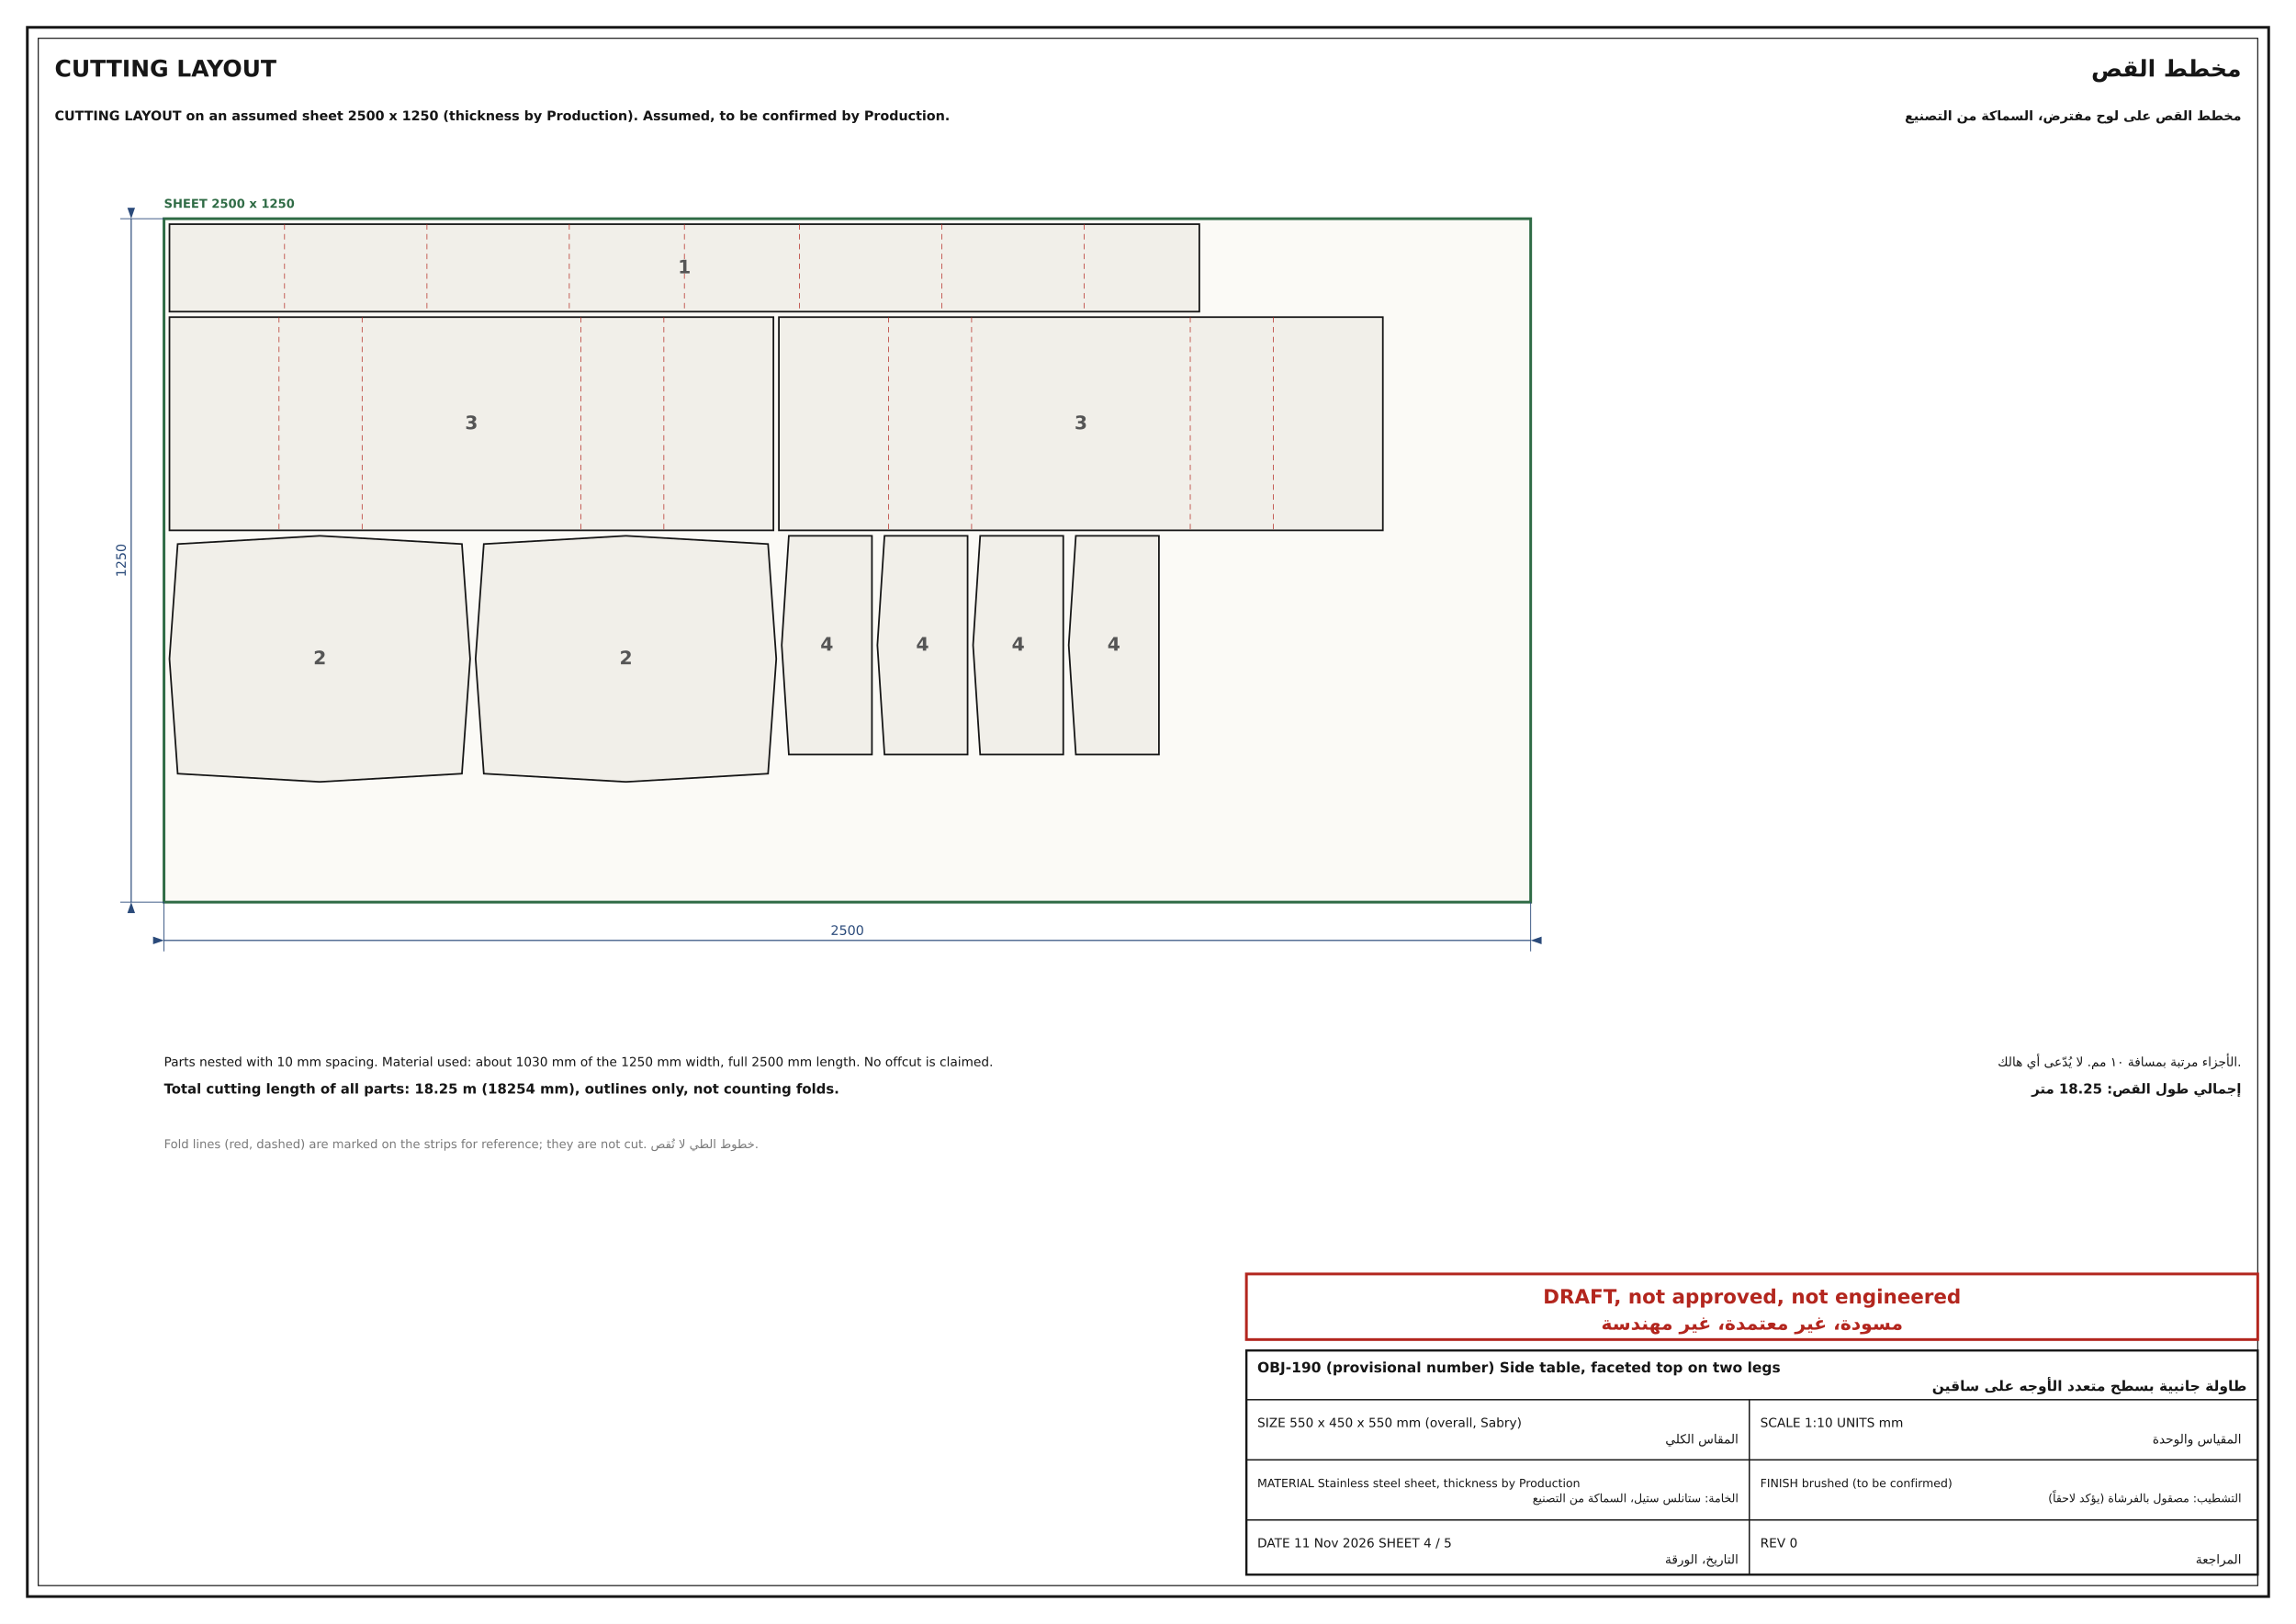
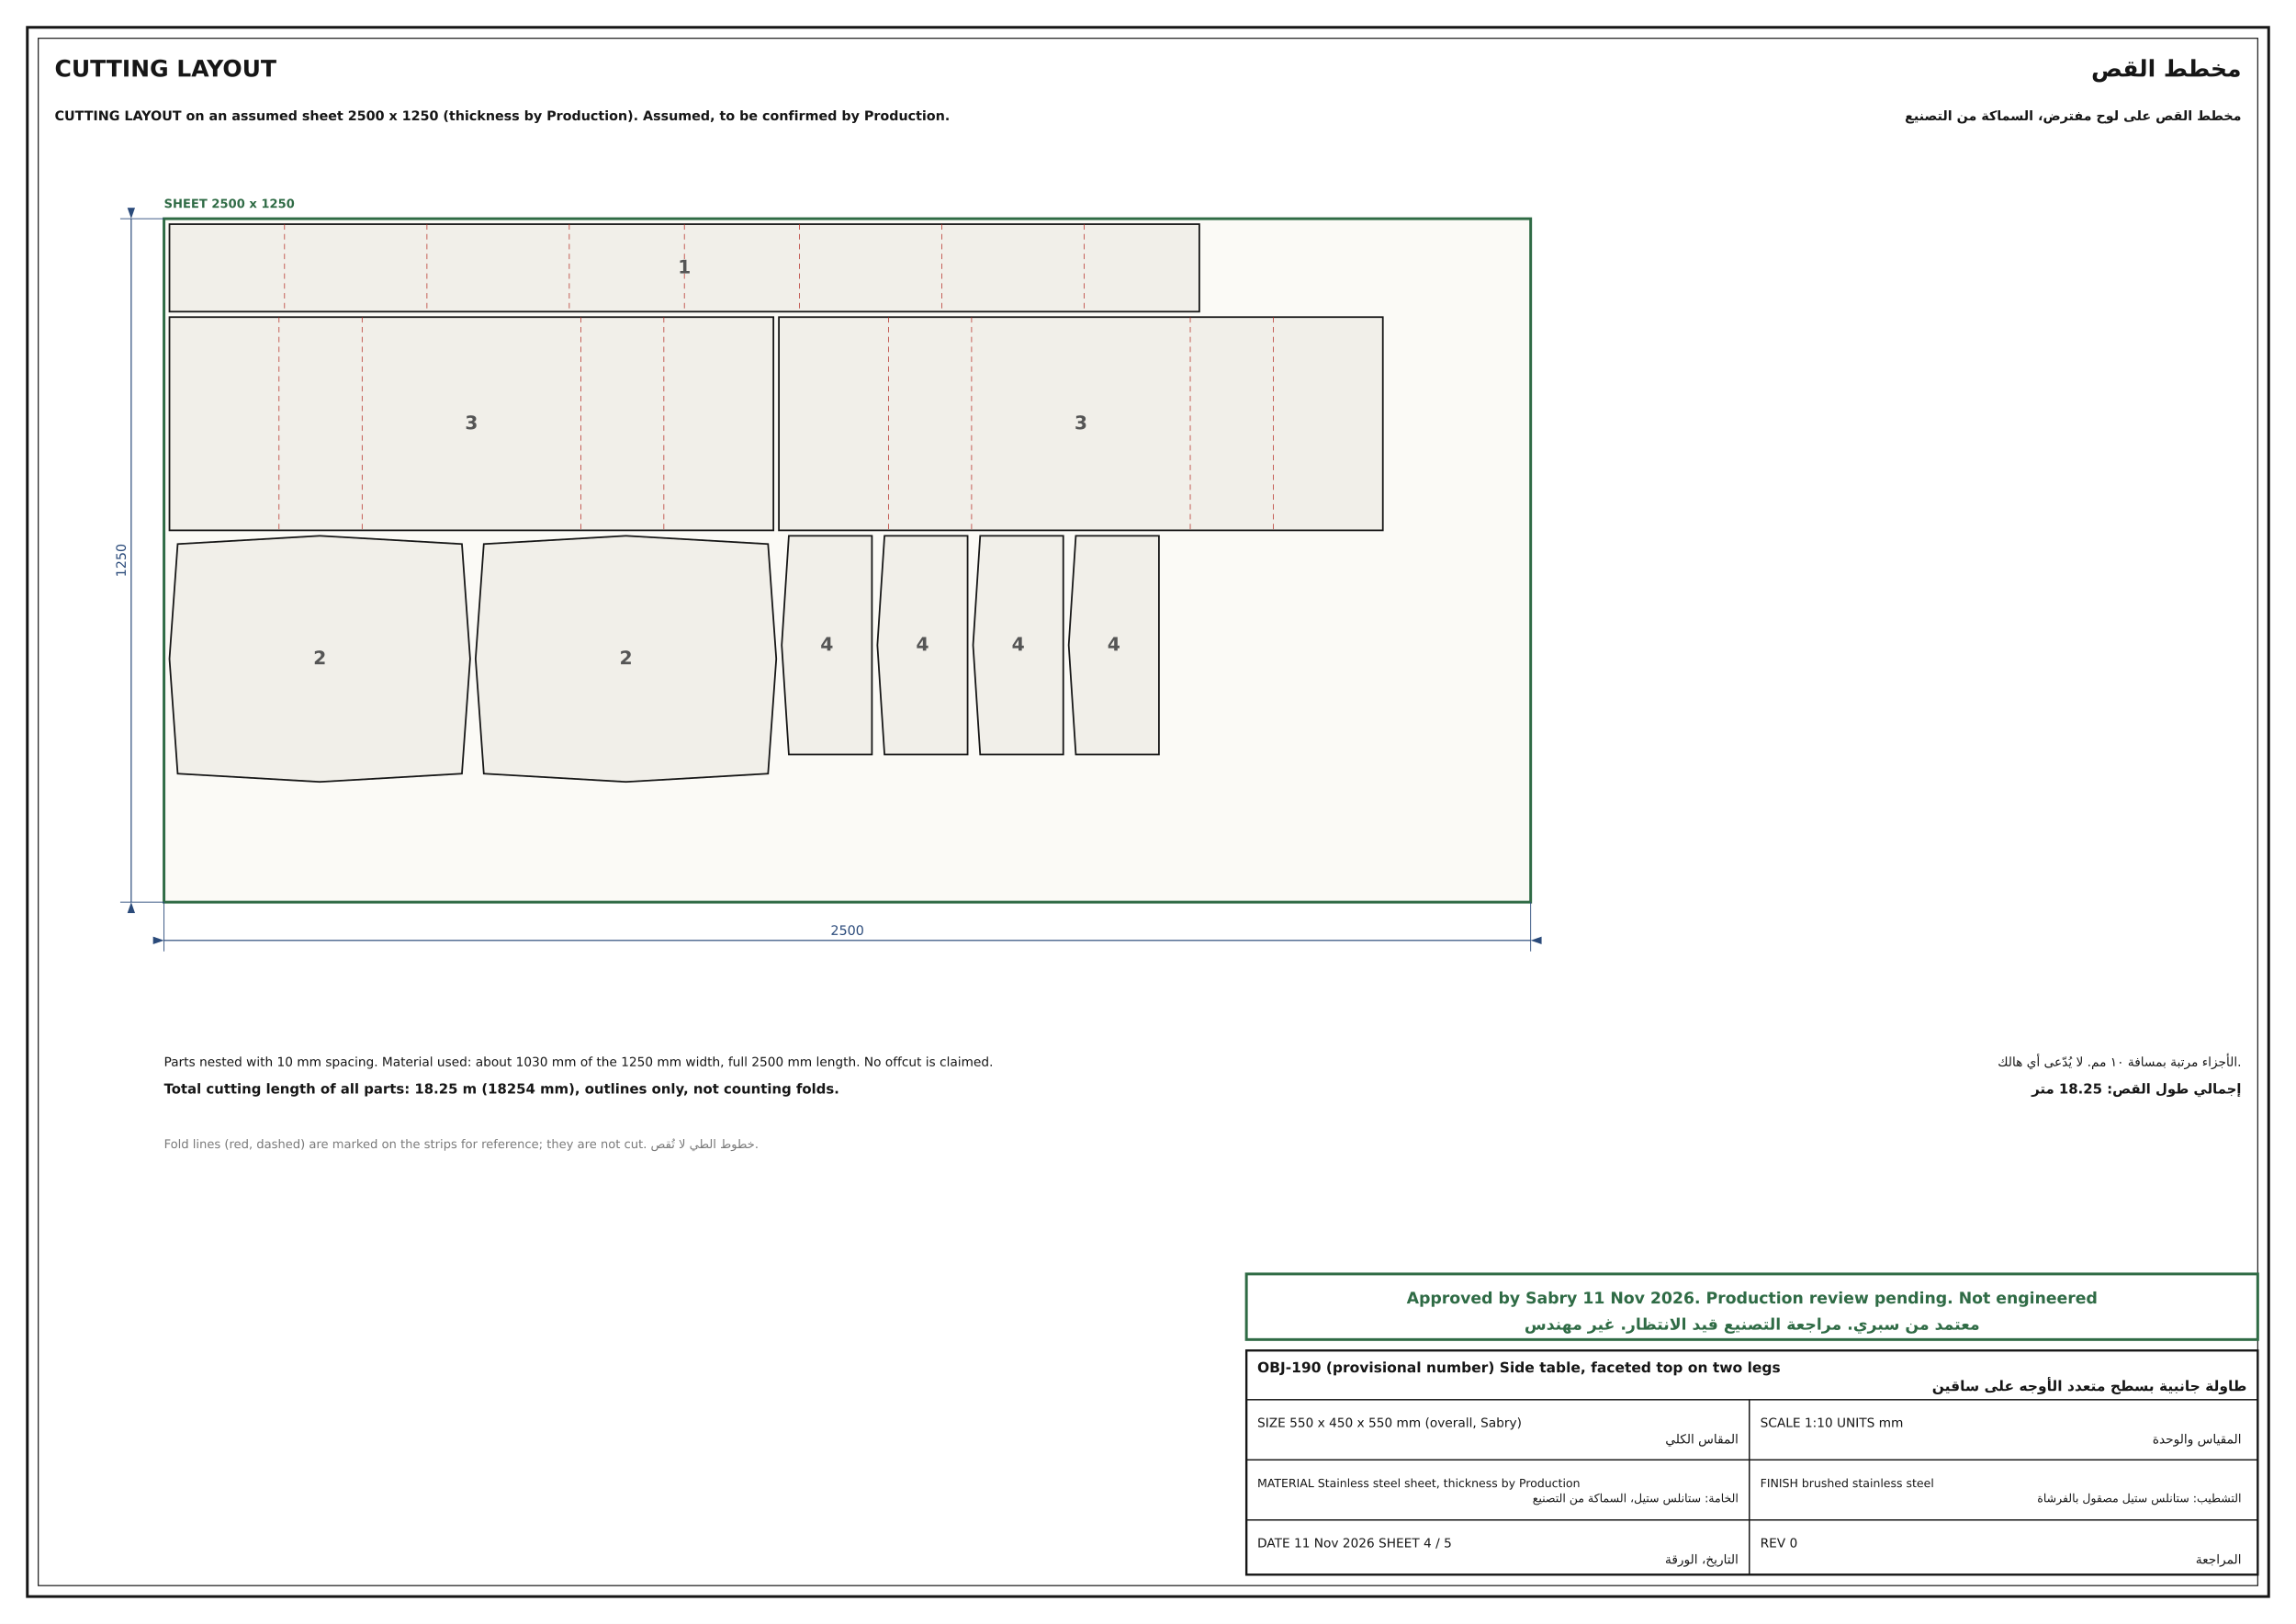
<svg xmlns="http://www.w3.org/2000/svg" viewBox="0 0 420 297" width="420mm" height="297mm">
  <rect width="420" height="297" fill="#fff" />
  <rect x="5.00" y="5.00" width="410.00" height="287.00" fill="none" stroke="#161616" stroke-width="0.5" />
  <rect x="7.00" y="7.00" width="406.00" height="283.00" fill="none" stroke="#161616" stroke-width="0.2" />
  <rect x="228.00" y="247.00" width="185.00" height="41.00" fill="#fff" stroke="#161616" stroke-width="0.4" />
  <line x1="228.00" y1="256.00" x2="413.00" y2="256.00" stroke="#161616" stroke-width="0.25" />
  <line x1="228.00" y1="267.00" x2="413.00" y2="267.00" stroke="#161616" stroke-width="0.25" />
  <line x1="228.00" y1="278.00" x2="413.00" y2="278.00" stroke="#161616" stroke-width="0.25" />
  <line x1="320.00" y1="256.00" x2="320.00" y2="288.00" stroke="#161616" stroke-width="0.25" />
  <text x="230.00" y="251.00" font-family="DejaVu Sans, Inter, Arial, sans-serif" font-size="2.6" font-weight="600" text-anchor="start" fill="#161616">OBJ-190 (provisional number)  Side table, faceted top on two legs</text>
  <text x="411.00" y="254.38" font-family="DejaVu Sans, Inter, Arial, sans-serif" font-size="2.6" font-weight="600" text-anchor="end" fill="#161616">طاولة جانبية بسطح متعدد الأوجه على ساقين</text>
  <text x="230.00" y="261.00" font-family="DejaVu Sans, Inter, Arial, sans-serif" font-size="2.3" font-weight="400" text-anchor="start" fill="#161616">SIZE  550 x 450 x 550 mm (overall, Sabry)</text>
  <text x="318.00" y="263.99" font-family="DejaVu Sans, Inter, Arial, sans-serif" font-size="2.3" font-weight="400" text-anchor="end" fill="#161616">المقاس الكلي</text>
  <text x="322.00" y="261.00" font-family="DejaVu Sans, Inter, Arial, sans-serif" font-size="2.3" font-weight="400" text-anchor="start" fill="#161616">SCALE  1:10   UNITS  mm</text>
  <text x="410.00" y="263.99" font-family="DejaVu Sans, Inter, Arial, sans-serif" font-size="2.3" font-weight="400" text-anchor="end" fill="#161616">المقياس والوحدة</text>
  <text x="230.00" y="272.00" font-family="DejaVu Sans, Inter, Arial, sans-serif" font-size="2.1" font-weight="400" text-anchor="start" fill="#161616">MATERIAL  Stainless steel sheet, thickness by Production</text>
  <text x="318.00" y="274.73" font-family="DejaVu Sans, Inter, Arial, sans-serif" font-size="2.1" font-weight="400" text-anchor="end" fill="#161616">الخامة: ستانلس ستيل، السماكة من التصنيع</text>
-   <text x="322.00" y="272.00" font-family="DejaVu Sans, Inter, Arial, sans-serif" font-size="2.1" font-weight="400" text-anchor="start" fill="#161616">FINISH  brushed (to be confirmed)</text>
-   <text x="410.00" y="274.73" font-family="DejaVu Sans, Inter, Arial, sans-serif" font-size="2.1" font-weight="400" text-anchor="end" fill="#161616">التشطيب: مصقول بالفرشاة (يؤكد لاحقاً)</text>
+   <text x="322.00" y="272.00" font-family="DejaVu Sans, Inter, Arial, sans-serif" font-size="2.1" font-weight="400" text-anchor="start" fill="#161616">FINISH  brushed stainless steel</text>
+   <text x="410.00" y="274.73" font-family="DejaVu Sans, Inter, Arial, sans-serif" font-size="2.1" font-weight="400" text-anchor="end" fill="#161616">التشطيب: ستانلس ستيل مصقول بالفرشاة</text>
  <text x="230.00" y="283.00" font-family="DejaVu Sans, Inter, Arial, sans-serif" font-size="2.3" font-weight="400" text-anchor="start" fill="#161616">DATE  11 Nov 2026      SHEET 4 / 5</text>
  <text x="318.00" y="285.99" font-family="DejaVu Sans, Inter, Arial, sans-serif" font-size="2.3" font-weight="400" text-anchor="end" fill="#161616">التاريخ، الورقة</text>
  <text x="322.00" y="283.00" font-family="DejaVu Sans, Inter, Arial, sans-serif" font-size="2.3" font-weight="400" text-anchor="start" fill="#161616">REV  0</text>
  <text x="410.00" y="285.99" font-family="DejaVu Sans, Inter, Arial, sans-serif" font-size="2.3" font-weight="400" text-anchor="end" fill="#161616">المراجعة</text>
-   <rect x="228.00" y="233.00" width="185.00" height="12.00" fill="#fff" stroke="#b3261e" stroke-width="0.5" />
-   <text x="320.50" y="238.40" font-family="DejaVu Sans, Inter, Arial, sans-serif" font-size="3.6" font-weight="700" text-anchor="middle" fill="#b3261e">DRAFT, not approved, not engineered</text>
-   <text x="320.50" y="243.20" font-family="DejaVu Sans, Inter, Arial, sans-serif" font-size="3.4" font-weight="700" text-anchor="middle" fill="#b3261e">مسودة، غير معتمدة، غير مهندسة</text>
+   <rect x="228.00" y="233.00" width="185.00" height="12.00" fill="#fff" stroke="#2f6b45" stroke-width="0.5" />
+   <text x="320.50" y="238.40" font-family="DejaVu Sans, Inter, Arial, sans-serif" font-size="2.9" font-weight="700" text-anchor="middle" fill="#2f6b45">Approved by Sabry 11 Nov 2026. Production review pending. Not engineered</text>
+   <text x="320.50" y="243.20" font-family="DejaVu Sans, Inter, Arial, sans-serif" font-size="2.9" font-weight="700" text-anchor="middle" fill="#2f6b45">معتمد من سبري. مراجعة التصنيع قيد الانتظار. غير مهندس</text>
  <text x="10.00" y="14.00" font-family="DejaVu Sans, Inter, Arial, sans-serif" font-size="4.2" font-weight="700" text-anchor="start" fill="#161616">CUTTING LAYOUT</text>
  <text x="410.00" y="14.00" font-family="DejaVu Sans, Inter, Arial, sans-serif" font-size="4.2" font-weight="700" text-anchor="end" fill="#161616">مخطط القص</text>
  <text x="10.00" y="22.00" font-family="DejaVu Sans, Inter, Arial, sans-serif" font-size="2.4" font-weight="600" text-anchor="start" fill="#161616">CUTTING LAYOUT on an assumed sheet 2500 x 1250 (thickness by Production). Assumed, to be confirmed by Production.</text>
  <text x="410.00" y="22.00" font-family="DejaVu Sans, Inter, Arial, sans-serif" font-size="2.4" font-weight="600" text-anchor="end" fill="#161616">مخطط القص على لوح مفترض، السماكة من التصنيع</text>
  <rect x="30.00" y="40.00" width="250.00" height="125.00" fill="#fbfaf6" stroke="#2f6b45" stroke-width="0.5" />
  <text x="30.00" y="38.00" font-family="DejaVu Sans, Inter, Arial, sans-serif" font-size="2.2" font-weight="600" text-anchor="start" fill="#2f6b45">SHEET 2500 x 1250</text>
  <rect x="31.00" y="41.00" width="188.39" height="16.00" fill="#f1efe9" stroke="#161616" stroke-width="0.3" />
  <line x1="52.05" y1="41.00" x2="52.05" y2="57.00" stroke="#b3261e" stroke-width="0.12" stroke-dasharray="1 .8" />
  <line x1="78.10" y1="41.00" x2="78.10" y2="57.00" stroke="#b3261e" stroke-width="0.12" stroke-dasharray="1 .8" />
  <line x1="104.14" y1="41.00" x2="104.14" y2="57.00" stroke="#b3261e" stroke-width="0.12" stroke-dasharray="1 .8" />
  <line x1="125.19" y1="41.00" x2="125.19" y2="57.00" stroke="#b3261e" stroke-width="0.12" stroke-dasharray="1 .8" />
  <line x1="146.25" y1="41.00" x2="146.25" y2="57.00" stroke="#b3261e" stroke-width="0.12" stroke-dasharray="1 .8" />
  <line x1="172.29" y1="41.00" x2="172.29" y2="57.00" stroke="#b3261e" stroke-width="0.12" stroke-dasharray="1 .8" />
  <line x1="198.33" y1="41.00" x2="198.33" y2="57.00" stroke="#b3261e" stroke-width="0.12" stroke-dasharray="1 .8" />
  <text x="125.19" y="50.00" font-family="DejaVu Sans, Inter, Arial, sans-serif" font-size="3.4" font-weight="600" text-anchor="middle" fill="#555">1</text>
  <rect x="31.00" y="58.00" width="110.48" height="39.00" fill="#f1efe9" stroke="#161616" stroke-width="0.3" />
  <line x1="51.04" y1="58.00" x2="51.04" y2="97.00" stroke="#b3261e" stroke-width="0.12" stroke-dasharray="1 .8" />
  <line x1="66.24" y1="58.00" x2="66.24" y2="97.00" stroke="#b3261e" stroke-width="0.12" stroke-dasharray="1 .8" />
  <line x1="106.24" y1="58.00" x2="106.24" y2="97.00" stroke="#b3261e" stroke-width="0.12" stroke-dasharray="1 .8" />
  <line x1="121.44" y1="58.00" x2="121.44" y2="97.00" stroke="#b3261e" stroke-width="0.12" stroke-dasharray="1 .8" />
  <text x="86.24" y="78.50" font-family="DejaVu Sans, Inter, Arial, sans-serif" font-size="3.4" font-weight="600" text-anchor="middle" fill="#555">3</text>
  <rect x="142.48" y="58.00" width="110.48" height="39.00" fill="#f1efe9" stroke="#161616" stroke-width="0.3" />
  <line x1="162.53" y1="58.00" x2="162.53" y2="97.00" stroke="#b3261e" stroke-width="0.12" stroke-dasharray="1 .8" />
  <line x1="177.73" y1="58.00" x2="177.73" y2="97.00" stroke="#b3261e" stroke-width="0.12" stroke-dasharray="1 .8" />
  <line x1="217.73" y1="58.00" x2="217.73" y2="97.00" stroke="#b3261e" stroke-width="0.12" stroke-dasharray="1 .8" />
  <line x1="232.93" y1="58.00" x2="232.93" y2="97.00" stroke="#b3261e" stroke-width="0.12" stroke-dasharray="1 .8" />
  <text x="197.73" y="78.50" font-family="DejaVu Sans, Inter, Arial, sans-serif" font-size="3.4" font-weight="600" text-anchor="middle" fill="#555">3</text>
  <polygon points="31.00,120.50 32.50,99.50 58.50,98.00 84.50,99.50 86.00,120.50 84.50,141.50 58.50,143.00 32.50,141.50" fill="#f1efe9" stroke="#161616" stroke-width="0.3" />
  <text x="58.50" y="121.50" font-family="DejaVu Sans, Inter, Arial, sans-serif" font-size="3.4" font-weight="600" text-anchor="middle" fill="#555">2</text>
  <polygon points="87.00,120.50 88.50,99.50 114.50,98.00 140.50,99.50 142.00,120.50 140.50,141.50 114.50,143.00 88.50,141.50" fill="#f1efe9" stroke="#161616" stroke-width="0.3" />
  <text x="114.50" y="121.50" font-family="DejaVu Sans, Inter, Arial, sans-serif" font-size="3.4" font-weight="600" text-anchor="middle" fill="#555">2</text>
  <polygon points="143.00,118.00 144.30,98.00 159.50,98.00 159.50,138.00 144.30,138.00" fill="#f1efe9" stroke="#161616" stroke-width="0.3" />
  <text x="151.25" y="119.00" font-family="DejaVu Sans, Inter, Arial, sans-serif" font-size="3.4" font-weight="600" text-anchor="middle" fill="#555">4</text>
  <polygon points="160.50,118.00 161.80,98.00 177.00,98.00 177.00,138.00 161.80,138.00" fill="#f1efe9" stroke="#161616" stroke-width="0.3" />
  <text x="168.75" y="119.00" font-family="DejaVu Sans, Inter, Arial, sans-serif" font-size="3.4" font-weight="600" text-anchor="middle" fill="#555">4</text>
  <polygon points="178.00,118.00 179.30,98.00 194.50,98.00 194.50,138.00 179.30,138.00" fill="#f1efe9" stroke="#161616" stroke-width="0.3" />
  <text x="186.25" y="119.00" font-family="DejaVu Sans, Inter, Arial, sans-serif" font-size="3.4" font-weight="600" text-anchor="middle" fill="#555">4</text>
  <polygon points="195.50,118.00 196.80,98.00 212.00,98.00 212.00,138.00 196.80,138.00" fill="#f1efe9" stroke="#161616" stroke-width="0.3" />
  <text x="203.75" y="119.00" font-family="DejaVu Sans, Inter, Arial, sans-serif" font-size="3.4" font-weight="600" text-anchor="middle" fill="#555">4</text>
  <line x1="30.00" y1="172.00" x2="280.00" y2="172.00" stroke="#2a4a7a" stroke-width="0.2" />
  <polygon points="30.00,172.00 28.00,171.30 28.00,172.70" fill="#2a4a7a" />
  <polygon points="280.00,172.00 282.00,172.70 282.00,171.30" fill="#2a4a7a" />
  <line x1="30.00" y1="165.00" x2="30.00" y2="174.00" stroke="#2a4a7a" stroke-width="0.15" />
  <line x1="280.00" y1="165.00" x2="280.00" y2="174.00" stroke="#2a4a7a" stroke-width="0.15" />
  <text x="155.00" y="171.00" font-family="DejaVu Sans, Inter, Arial, sans-serif" font-size="2.4" font-weight="500" text-anchor="middle" fill="#2a4a7a">2500</text>
  <line x1="24.00" y1="40.00" x2="24.00" y2="165.00" stroke="#2a4a7a" stroke-width="0.2" />
  <polygon points="24.00,40.00 24.70,38.00 23.30,38.00" fill="#2a4a7a" />
  <polygon points="24.00,165.00 23.30,167.00 24.70,167.00" fill="#2a4a7a" />
  <line x1="30.00" y1="40.00" x2="22.00" y2="40.00" stroke="#2a4a7a" stroke-width="0.15" />
  <line x1="30.00" y1="165.00" x2="22.00" y2="165.00" stroke="#2a4a7a" stroke-width="0.15" />
  <text transform="translate(23.00 102.50) rotate(-90)" font-family="DejaVu Sans, Inter, Arial, sans-serif" font-size="2.4" font-weight="500" text-anchor="middle" fill="#2a4a7a">1250</text>
  <text x="30.00" y="195.00" font-family="DejaVu Sans, Inter, Arial, sans-serif" font-size="2.3" font-weight="400" text-anchor="start" fill="#161616">Parts nested with 10 mm spacing. Material used: about 1030 mm of the 1250 mm width, full 2500 mm length. No offcut is claimed.</text>
  <text x="30.00" y="200.00" font-family="DejaVu Sans, Inter, Arial, sans-serif" font-size="2.5" font-weight="600" text-anchor="start" fill="#161616">Total cutting length of all parts: 18.25 m (18254 mm), outlines only, not counting folds.</text>
  <text x="410.00" y="195.00" font-family="DejaVu Sans, Inter, Arial, sans-serif" font-size="2.3" font-weight="400" text-anchor="end" fill="#161616">الأجزاء مرتبة بمسافة ١٠ مم. لا يُدّعى أي هالك.</text>
  <text x="410.00" y="200.00" font-family="DejaVu Sans, Inter, Arial, sans-serif" font-size="2.5" font-weight="600" text-anchor="end" fill="#161616">إجمالي طول القص: 18.25 متر</text>
  <text x="30.00" y="210.00" font-family="DejaVu Sans, Inter, Arial, sans-serif" font-size="2.2" font-weight="400" text-anchor="start" fill="#7a7a7a">Fold lines (red, dashed) are marked on the strips for reference; they are not cut.  خطوط الطي لا تُقص.</text>
</svg>
